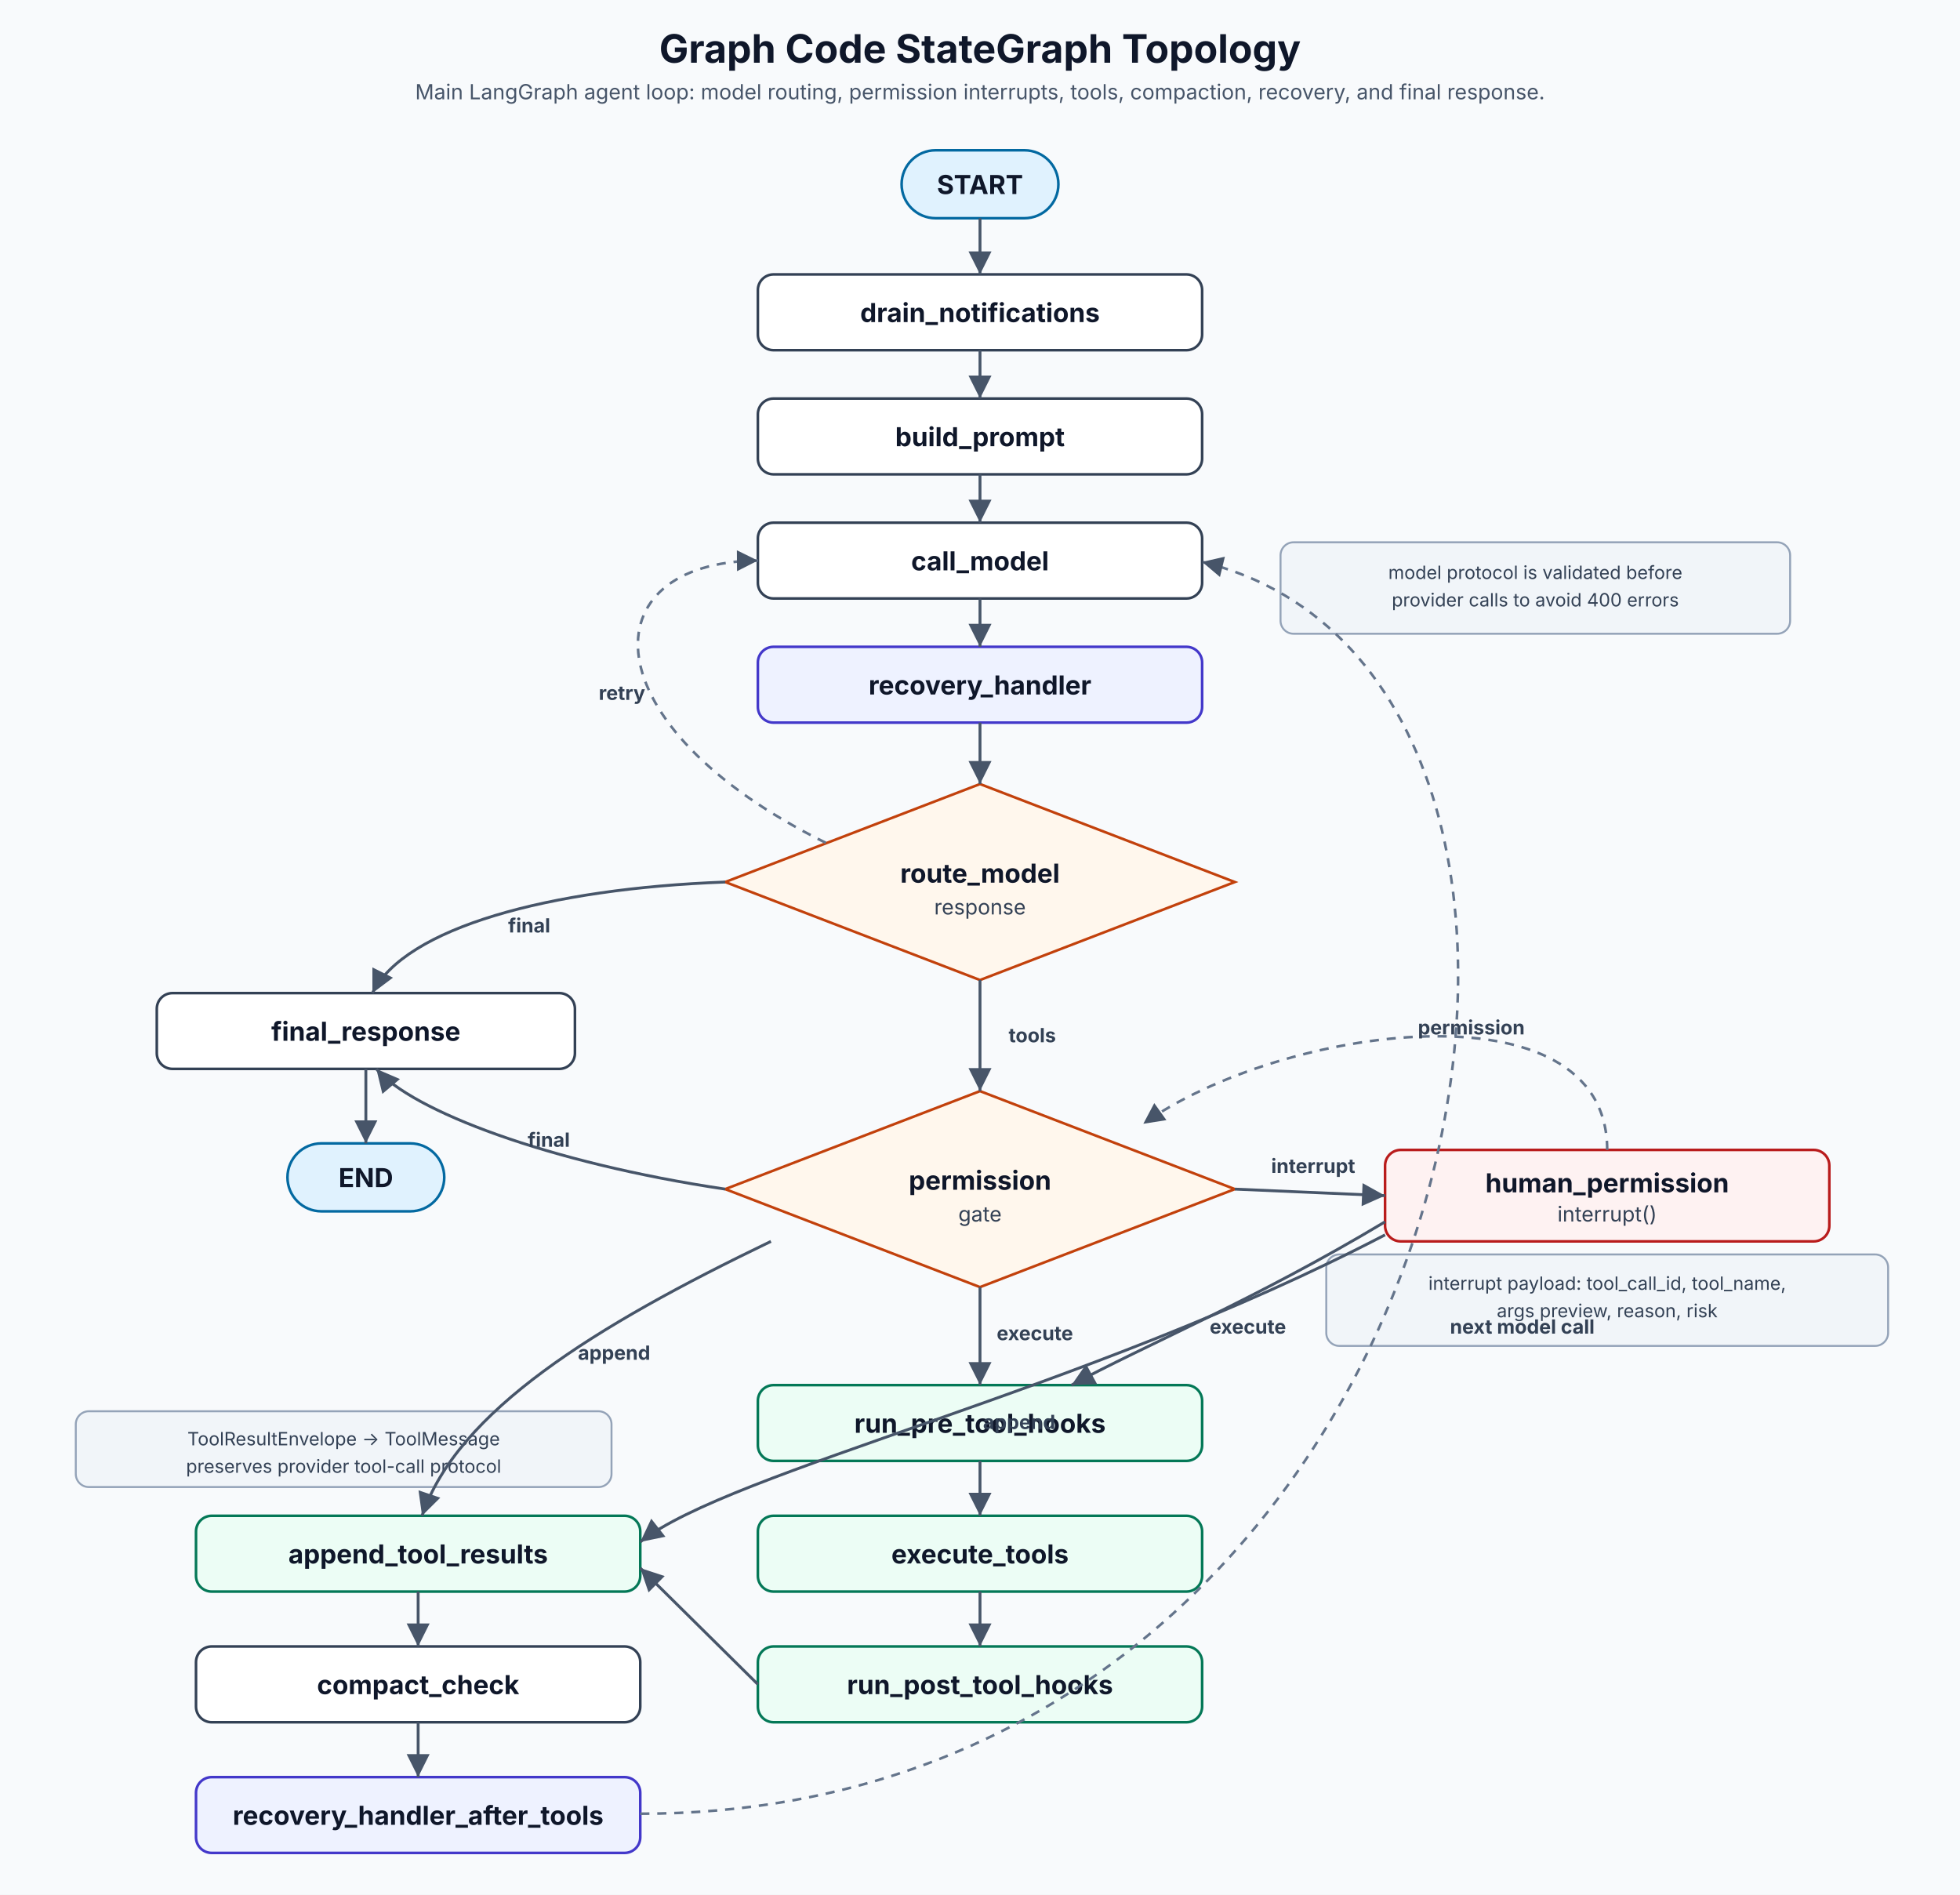
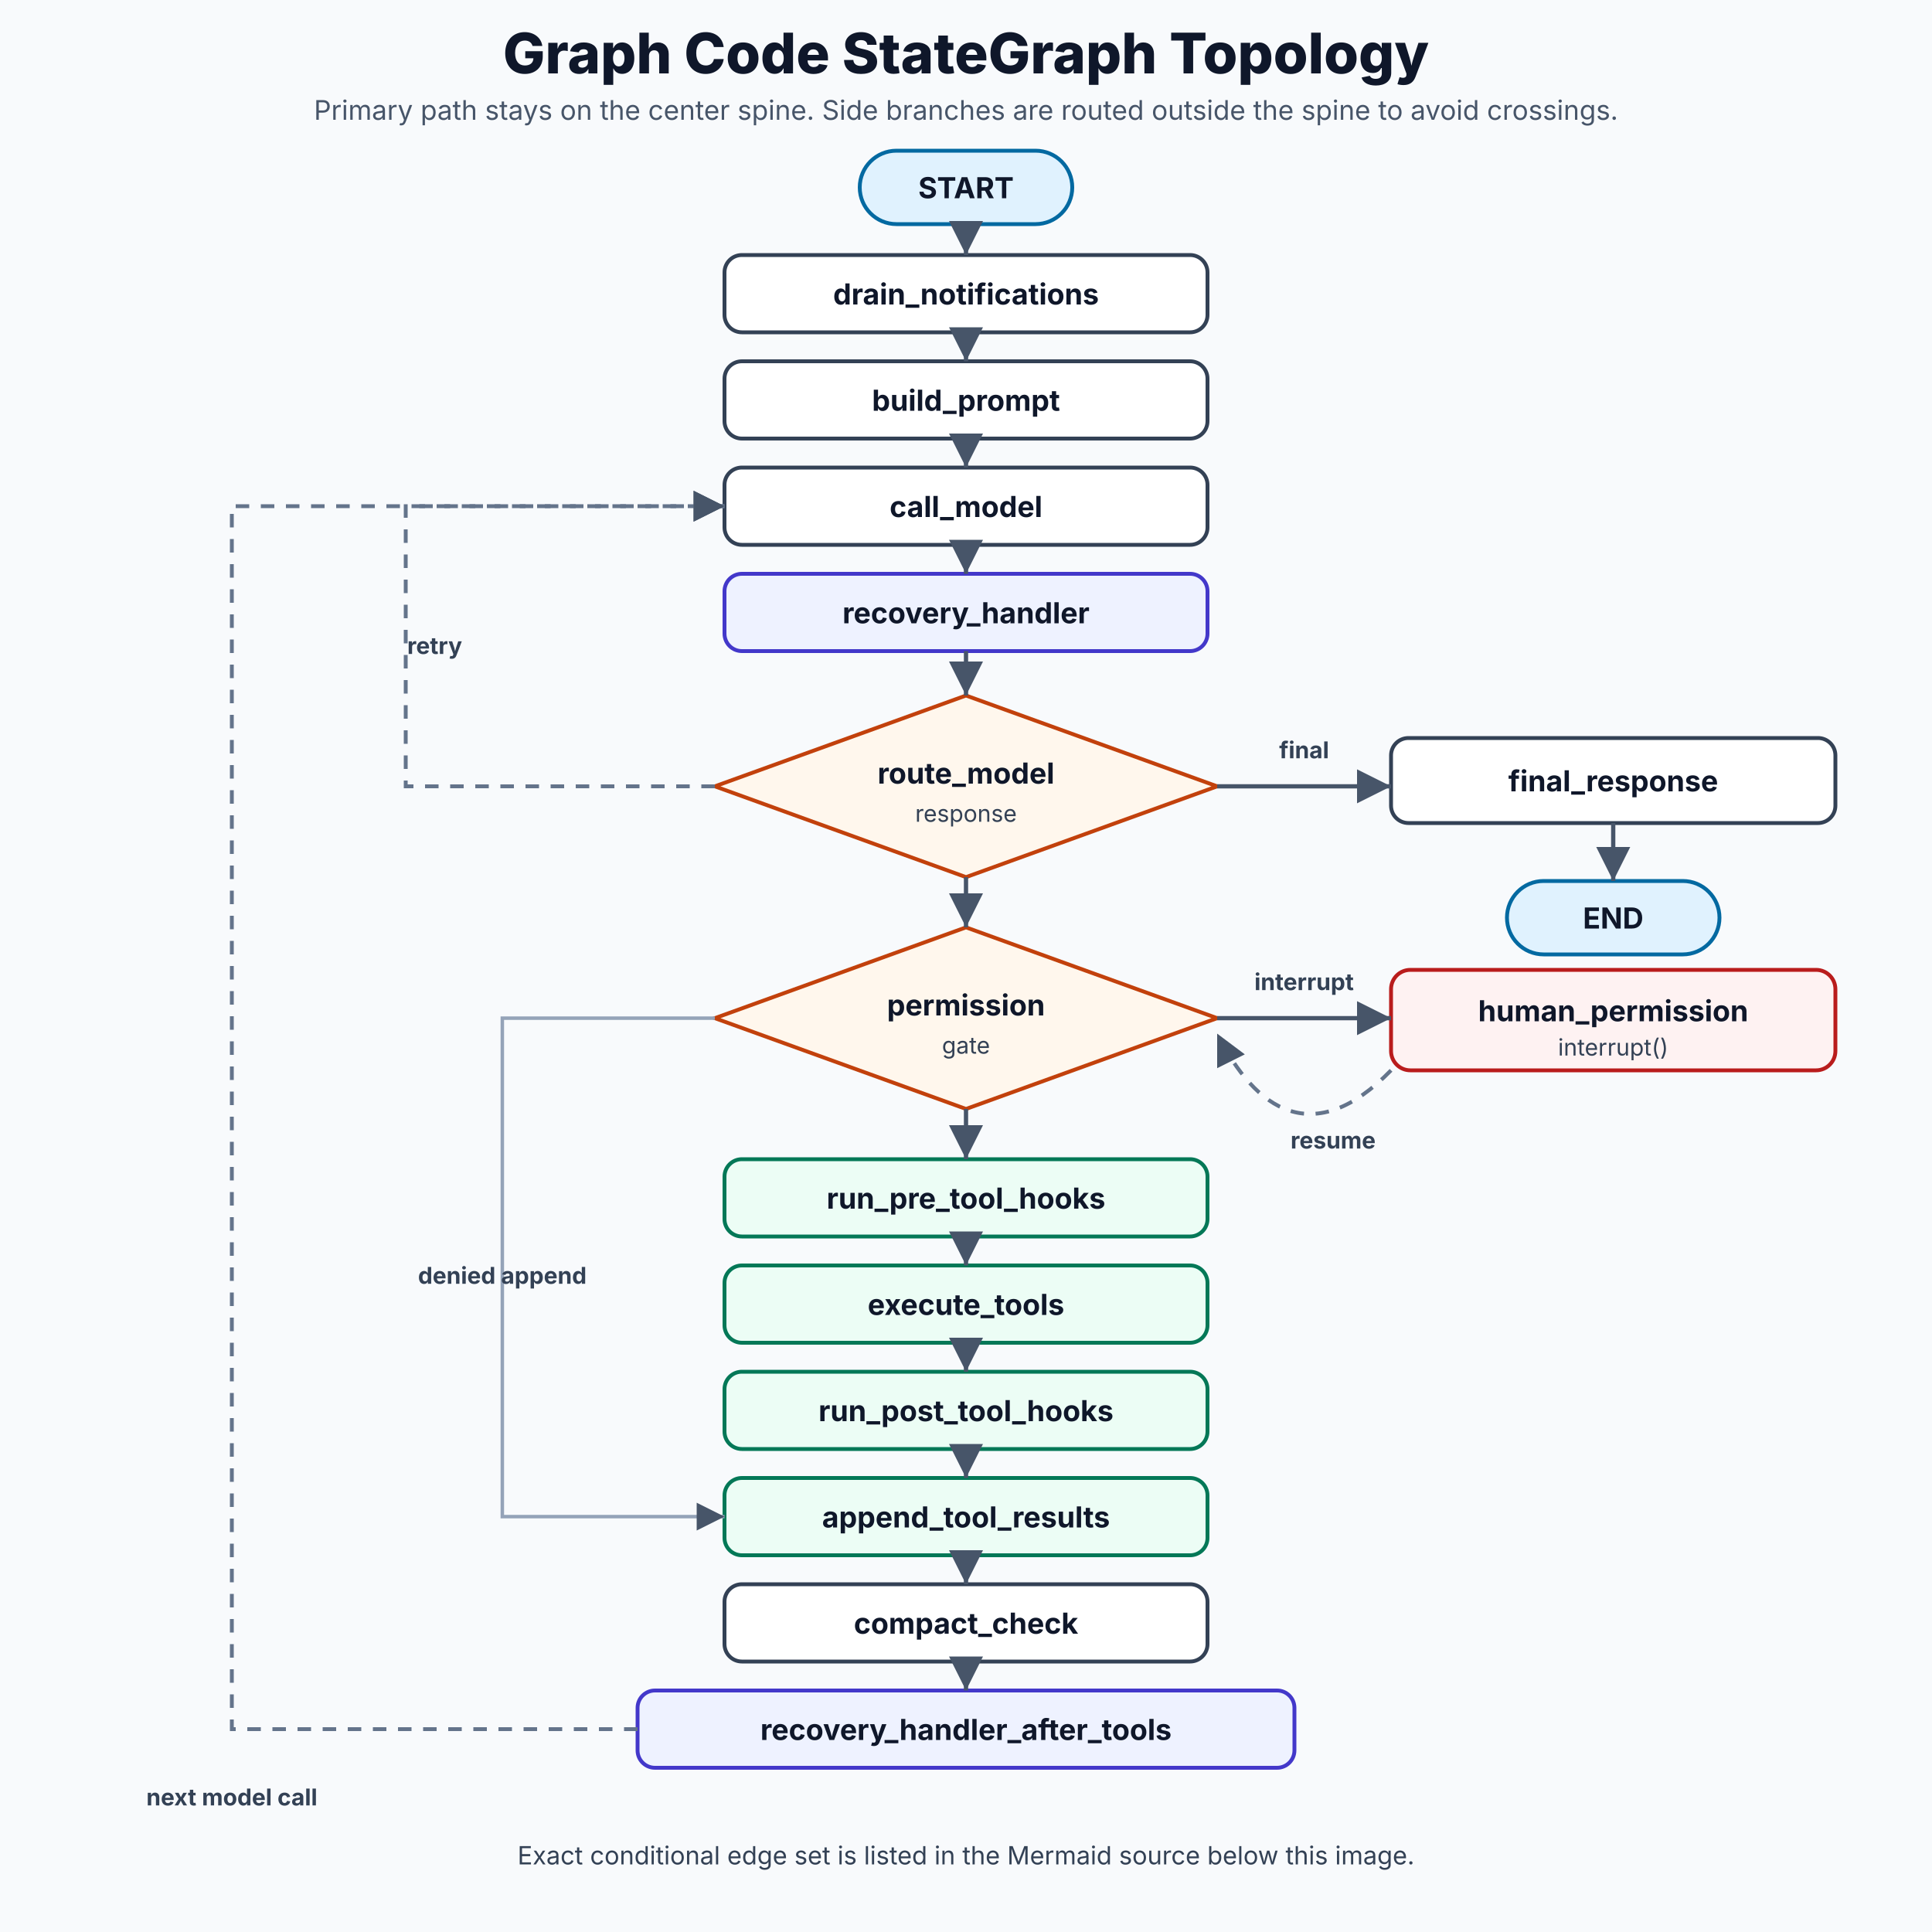
- <svg xmlns="http://www.w3.org/2000/svg" width="1500" height="1450" viewBox="0 0 1500 1450" role="img" aria-labelledby="title desc">
+ <svg xmlns="http://www.w3.org/2000/svg" width="1000" height="1000" viewBox="0 0 1000 1000" role="img" aria-labelledby="title desc">
  <defs>
-     <marker id="arrow" markerWidth="12" markerHeight="12" refX="10" refY="6" orient="auto" markerUnits="strokeWidth">
-       <path d="M2,2 L10,6 L2,10 Z" fill="#475569" />
+     <marker id="arrow" markerWidth="11" markerHeight="11" refX="9.5" refY="5.5" orient="auto" markerUnits="strokeWidth">
+       <path d="M1.5,1.5 L9.5,5.5 L1.5,9.5 Z" fill="#475569" />
    </marker>
    <style>
      .bg { fill: #f8fafc; }
      .node { fill: #ffffff; stroke: #334155; stroke-width: 2; }
      .terminal { fill: #e0f2fe; stroke: #0369a1; stroke-width: 2; }
-       .route { fill: #fff7ed; stroke: #c2410c; stroke-width: 2; }
+       .decision { fill: #fff7ed; stroke: #c2410c; stroke-width: 2; }
      .interrupt { fill: #fef2f2; stroke: #b91c1c; stroke-width: 2; }
      .tool { fill: #ecfdf5; stroke: #047857; stroke-width: 2; }
      .recovery { fill: #eef2ff; stroke: #4338ca; stroke-width: 2; }
      .edge { fill: none; stroke: #475569; stroke-width: 2.2; marker-end: url(#arrow); }
      .edge-soft { fill: none; stroke: #64748b; stroke-width: 2; stroke-dasharray: 7 6; marker-end: url(#arrow); }
-       .label { fill: #0f172a; font-family: ui-sans-serif, system-ui, -apple-system, BlinkMacSystemFont, "Segoe UI", sans-serif; font-size: 20px; font-weight: 650; text-anchor: middle; dominant-baseline: middle; }
-       .small { fill: #334155; font-family: ui-sans-serif, system-ui, -apple-system, BlinkMacSystemFont, "Segoe UI", sans-serif; font-size: 16px; text-anchor: middle; dominant-baseline: middle; }
-       .edge-label { fill: #334155; font-family: ui-sans-serif, system-ui, -apple-system, BlinkMacSystemFont, "Segoe UI", sans-serif; font-size: 15px; font-weight: 650; text-anchor: middle; dominant-baseline: middle; }
-       .title { fill: #0f172a; font-family: ui-sans-serif, system-ui, -apple-system, BlinkMacSystemFont, "Segoe UI", sans-serif; font-size: 30px; font-weight: 750; text-anchor: middle; }
-       .subtitle { fill: #475569; font-family: ui-sans-serif, system-ui, -apple-system, BlinkMacSystemFont, "Segoe UI", sans-serif; font-size: 16px; text-anchor: middle; }
-       .note { fill: #f1f5f9; stroke: #94a3b8; stroke-width: 1.5; }
-       .note-text { fill: #334155; font-family: ui-sans-serif, system-ui, -apple-system, BlinkMacSystemFont, "Segoe UI", sans-serif; font-size: 14px; text-anchor: middle; dominant-baseline: middle; }
+       .edge-muted { fill: none; stroke: #94a3b8; stroke-width: 1.8; marker-end: url(#arrow); }
+       .title { fill: #0f172a; font-family: ui-sans-serif, system-ui, -apple-system, BlinkMacSystemFont, "Segoe UI", sans-serif; font-size: 29px; font-weight: 800; text-anchor: middle; }
+       .subtitle { fill: #475569; font-family: ui-sans-serif, system-ui, -apple-system, BlinkMacSystemFont, "Segoe UI", sans-serif; font-size: 14px; text-anchor: middle; }
+       .label { fill: #0f172a; font-family: ui-sans-serif, system-ui, -apple-system, BlinkMacSystemFont, "Segoe UI", sans-serif; font-size: 15px; font-weight: 650; text-anchor: middle; dominant-baseline: middle; }
+       .small { fill: #334155; font-family: ui-sans-serif, system-ui, -apple-system, BlinkMacSystemFont, "Segoe UI", sans-serif; font-size: 12px; text-anchor: middle; dominant-baseline: middle; }
+       .edge-label { fill: #334155; font-family: ui-sans-serif, system-ui, -apple-system, BlinkMacSystemFont, "Segoe UI", sans-serif; font-size: 12px; font-weight: 700; text-anchor: middle; dominant-baseline: middle; }
+       .legend { fill: #334155; font-family: ui-sans-serif, system-ui, -apple-system, BlinkMacSystemFont, "Segoe UI", sans-serif; font-size: 13px; text-anchor: middle; }
    </style>
  </defs>
-   <rect class="bg" x="0" y="0" width="1500" height="1450" />
-   <text class="title" x="750" y="48">Graph Code StateGraph Topology</text>
-   <text class="subtitle" x="750" y="76">Main LangGraph agent loop: model routing, permission interrupts, tools, compaction, recovery, and final response.</text>
-   <rect class="terminal" x="690" y="115" width="120" height="52" rx="26" />
-   <text class="label" x="750" y="141">START</text>
-   <rect class="node" x="580" y="210" width="340" height="58" rx="12" />
-   <text class="label" x="750" y="239">drain_notifications</text>
-   <rect class="node" x="580" y="305" width="340" height="58" rx="12" />
-   <text class="label" x="750" y="334">build_prompt</text>
-   <rect class="node" x="580" y="400" width="340" height="58" rx="12" />
-   <text class="label" x="750" y="429">call_model</text>
-   <rect class="recovery" x="580" y="495" width="340" height="58" rx="12" />
-   <text class="label" x="750" y="524">recovery_handler</text>
-   <polygon class="route" points="750,600 945,675 750,750 555,675" />
-   <text class="label" x="750" y="668">route_model</text>
-   <text class="small" x="750" y="694">response</text>
-   <polygon class="route" points="750,835 945,910 750,985 555,910" />
-   <text class="label" x="750" y="903">permission</text>
-   <text class="small" x="750" y="929">gate</text>
-   <rect class="tool" x="580" y="1060" width="340" height="58" rx="12" />
-   <text class="label" x="750" y="1089">run_pre_tool_hooks</text>
-   <rect class="tool" x="580" y="1160" width="340" height="58" rx="12" />
-   <text class="label" x="750" y="1189">execute_tools</text>
-   <rect class="tool" x="580" y="1260" width="340" height="58" rx="12" />
-   <text class="label" x="750" y="1289">run_post_tool_hooks</text>
-   <rect class="tool" x="150" y="1160" width="340" height="58" rx="12" />
-   <text class="label" x="320" y="1189">append_tool_results</text>
-   <rect class="node" x="150" y="1260" width="340" height="58" rx="12" />
-   <text class="label" x="320" y="1289">compact_check</text>
-   <rect class="recovery" x="150" y="1360" width="340" height="58" rx="12" />
-   <text class="label" x="320" y="1389">recovery_handler_after_tools</text>
-   <rect class="interrupt" x="1060" y="880" width="340" height="70" rx="12" />
-   <text class="label" x="1230" y="905">human_permission</text>
-   <text class="small" x="1230" y="929">interrupt()</text>
-   <rect class="node" x="120" y="760" width="320" height="58" rx="12" />
-   <text class="label" x="280" y="789">final_response</text>
-   <rect class="terminal" x="220" y="875" width="120" height="52" rx="26" />
-   <text class="label" x="280" y="901">END</text>
-   <rect class="note" x="1015" y="960" width="430" height="70" rx="10" />
-   <text class="note-text" x="1230" y="982">interrupt payload: tool_call_id, tool_name,</text>
-   <text class="note-text" x="1230" y="1003">args preview, reason, risk</text>
-   <rect class="note" x="58" y="1080" width="410" height="58" rx="10" />
-   <text class="note-text" x="263" y="1101">ToolResultEnvelope -&gt; ToolMessage</text>
-   <text class="note-text" x="263" y="1122">preserves provider tool-call protocol</text>
-   <rect class="note" x="980" y="415" width="390" height="70" rx="10" />
-   <text class="note-text" x="1175" y="438">model protocol is validated before</text>
-   <text class="note-text" x="1175" y="459">provider calls to avoid 400 errors</text>
-   <path class="edge" d="M750 167 L750 210" />
-   <path class="edge" d="M750 268 L750 305" />
-   <path class="edge" d="M750 363 L750 400" />
-   <path class="edge" d="M750 458 L750 495" />
-   <path class="edge" d="M750 553 L750 600" />
-   <path class="edge-soft" d="M632 645 C450 555 450 430 580 429" />
-   <text class="edge-label" x="476" y="530">retry</text>
-   <path class="edge" d="M750 750 L750 835" />
-   <text class="edge-label" x="790" y="792">tools</text>
-   <path class="edge" d="M555 675 C420 680 310 710 285 760" />
-   <text class="edge-label" x="405" y="708">final</text>
-   <path class="edge" d="M945 910 L1060 915" />
-   <text class="edge-label" x="1005" y="892">interrupt</text>
-   <path class="edge" d="M750 985 L750 1060" />
-   <text class="edge-label" x="792" y="1020">execute</text>
-   <path class="edge" d="M590 950 C455 1015 350 1080 323 1160" />
-   <text class="edge-label" x="470" y="1035">append</text>
-   <path class="edge" d="M555 910 C420 890 315 850 288 818" />
-   <text class="edge-label" x="420" y="872">final</text>
-   <path class="edge-soft" d="M1230 880 C1230 750 980 785 875 860" />
-   <text class="edge-label" x="1126" y="786">permission</text>
-   <path class="edge" d="M1060 935 C960 995 875 1030 820 1060" />
-   <text class="edge-label" x="955" y="1015">execute</text>
-   <path class="edge" d="M1060 945 C830 1065 560 1125 490 1180" />
-   <text class="edge-label" x="780" y="1088">append</text>
-   <path class="edge" d="M750 1118 L750 1160" />
-   <path class="edge" d="M750 1218 L750 1260" />
-   <path class="edge" d="M580 1289 L490 1200" />
-   <path class="edge" d="M320 1218 L320 1260" />
-   <path class="edge" d="M320 1318 L320 1360" />
-   <path class="edge-soft" d="M490 1388 C1130 1388 1290 520 920 430" />
-   <text class="edge-label" x="1165" y="1015">next model call</text>
-   <path class="edge" d="M280 818 L280 875" />
+   <rect class="bg" width="1000" height="1000" />
+   <text class="title" x="500" y="38">Graph Code StateGraph Topology</text>
+   <text class="subtitle" x="500" y="62">Primary path stays on the center spine. Side branches are routed outside the spine to avoid crossings.</text>
+   <rect class="terminal" x="445" y="78" width="110" height="38" rx="19" />
+   <text class="label" x="500" y="97">START</text>
+   <rect class="node" x="375" y="132" width="250" height="40" rx="9" />
+   <text class="label" x="500" y="152">drain_notifications</text>
+   <rect class="node" x="375" y="187" width="250" height="40" rx="9" />
+   <text class="label" x="500" y="207">build_prompt</text>
+   <rect class="node" x="375" y="242" width="250" height="40" rx="9" />
+   <text class="label" x="500" y="262">call_model</text>
+   <rect class="recovery" x="375" y="297" width="250" height="40" rx="9" />
+   <text class="label" x="500" y="317">recovery_handler</text>
+   <polygon class="decision" points="500,360 630,407 500,454 370,407" />
+   <text class="label" x="500" y="400">route_model</text>
+   <text class="small" x="500" y="421">response</text>
+   <polygon class="decision" points="500,480 630,527 500,574 370,527" />
+   <text class="label" x="500" y="520">permission</text>
+   <text class="small" x="500" y="541">gate</text>
+   <rect class="tool" x="375" y="600" width="250" height="40" rx="9" />
+   <text class="label" x="500" y="620">run_pre_tool_hooks</text>
+   <rect class="tool" x="375" y="655" width="250" height="40" rx="9" />
+   <text class="label" x="500" y="675">execute_tools</text>
+   <rect class="tool" x="375" y="710" width="250" height="40" rx="9" />
+   <text class="label" x="500" y="730">run_post_tool_hooks</text>
+   <rect class="tool" x="375" y="765" width="250" height="40" rx="9" />
+   <text class="label" x="500" y="785">append_tool_results</text>
+   <rect class="node" x="375" y="820" width="250" height="40" rx="9" />
+   <text class="label" x="500" y="840">compact_check</text>
+   <rect class="recovery" x="330" y="875" width="340" height="40" rx="9" />
+   <text class="label" x="500" y="895">recovery_handler_after_tools</text>
+   <rect class="node" x="720" y="382" width="230" height="44" rx="9" />
+   <text class="label" x="835" y="404">final_response</text>
+   <rect class="terminal" x="780" y="456" width="110" height="38" rx="19" />
+   <text class="label" x="835" y="475">END</text>
+   <rect class="interrupt" x="720" y="502" width="230" height="52" rx="10" />
+   <text class="label" x="835" y="523">human_permission</text>
+   <text class="small" x="835" y="542">interrupt()</text>
+   <path class="edge" d="M500 116 V132" />
+   <path class="edge" d="M500 172 V187" />
+   <path class="edge" d="M500 227 V242" />
+   <path class="edge" d="M500 282 V297" />
+   <path class="edge" d="M500 337 V360" />
+   <path class="edge" d="M500 454 V480" />
+   <path class="edge" d="M500 574 V600" />
+   <path class="edge" d="M500 640 V655" />
+   <path class="edge" d="M500 695 V710" />
+   <path class="edge" d="M500 750 V765" />
+   <path class="edge" d="M500 805 V820" />
+   <path class="edge" d="M500 860 V875" />
+   <path class="edge-soft" d="M370 407 H210 V262 H375" />
+   <text class="edge-label" x="225" y="334">retry</text>
+   <path class="edge" d="M630 407 H720" />
+   <text class="edge-label" x="675" y="388">final</text>
+   <path class="edge" d="M630 527 H720" />
+   <text class="edge-label" x="675" y="508">interrupt</text>
+   <path class="edge-soft" d="M720 554 C680 595 650 575 630 535" />
+   <text class="edge-label" x="690" y="590">resume</text>
+   <path class="edge-muted" d="M370 527 H260 V785 H375" />
+   <text class="edge-label" x="260" y="660">denied append</text>
+   <path class="edge-soft" d="M330 895 H120 V262 H375" />
+   <text class="edge-label" x="120" y="930">next model call</text>
+   <path class="edge" d="M835 426 V456" />
+   <text class="legend" x="500" y="965">Exact conditional edge set is listed in the Mermaid source below this image.</text>
</svg>
